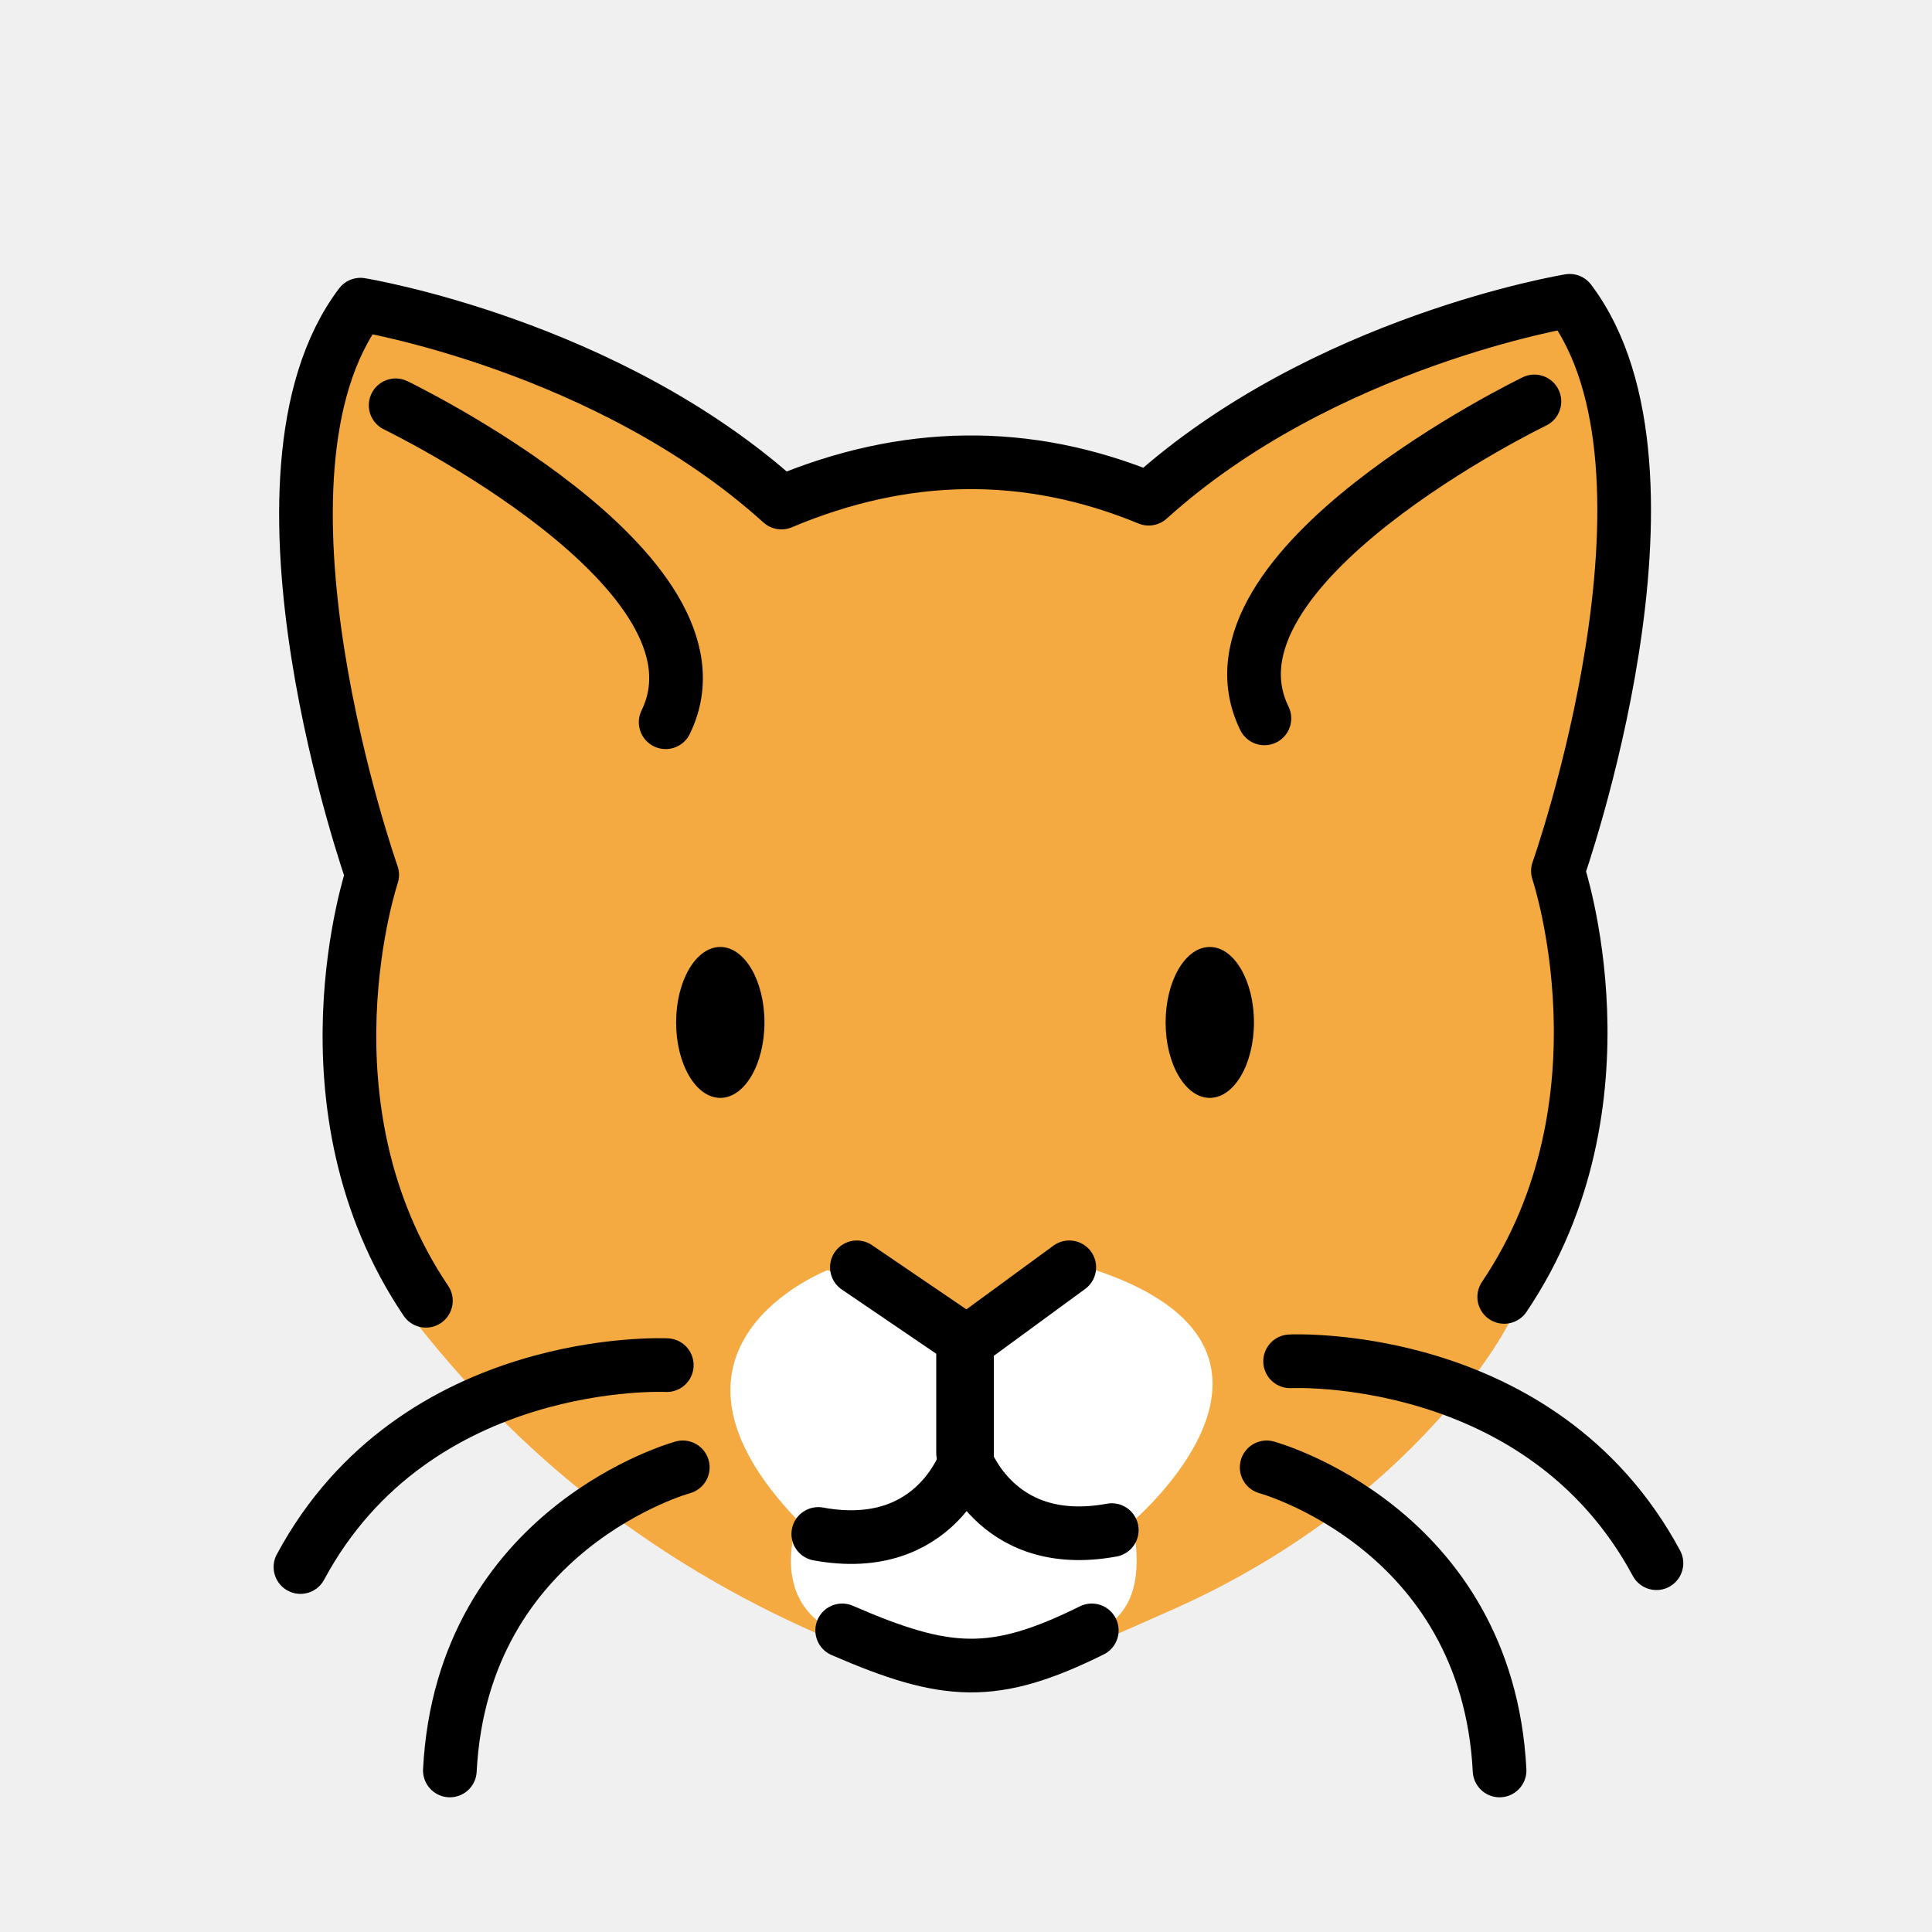
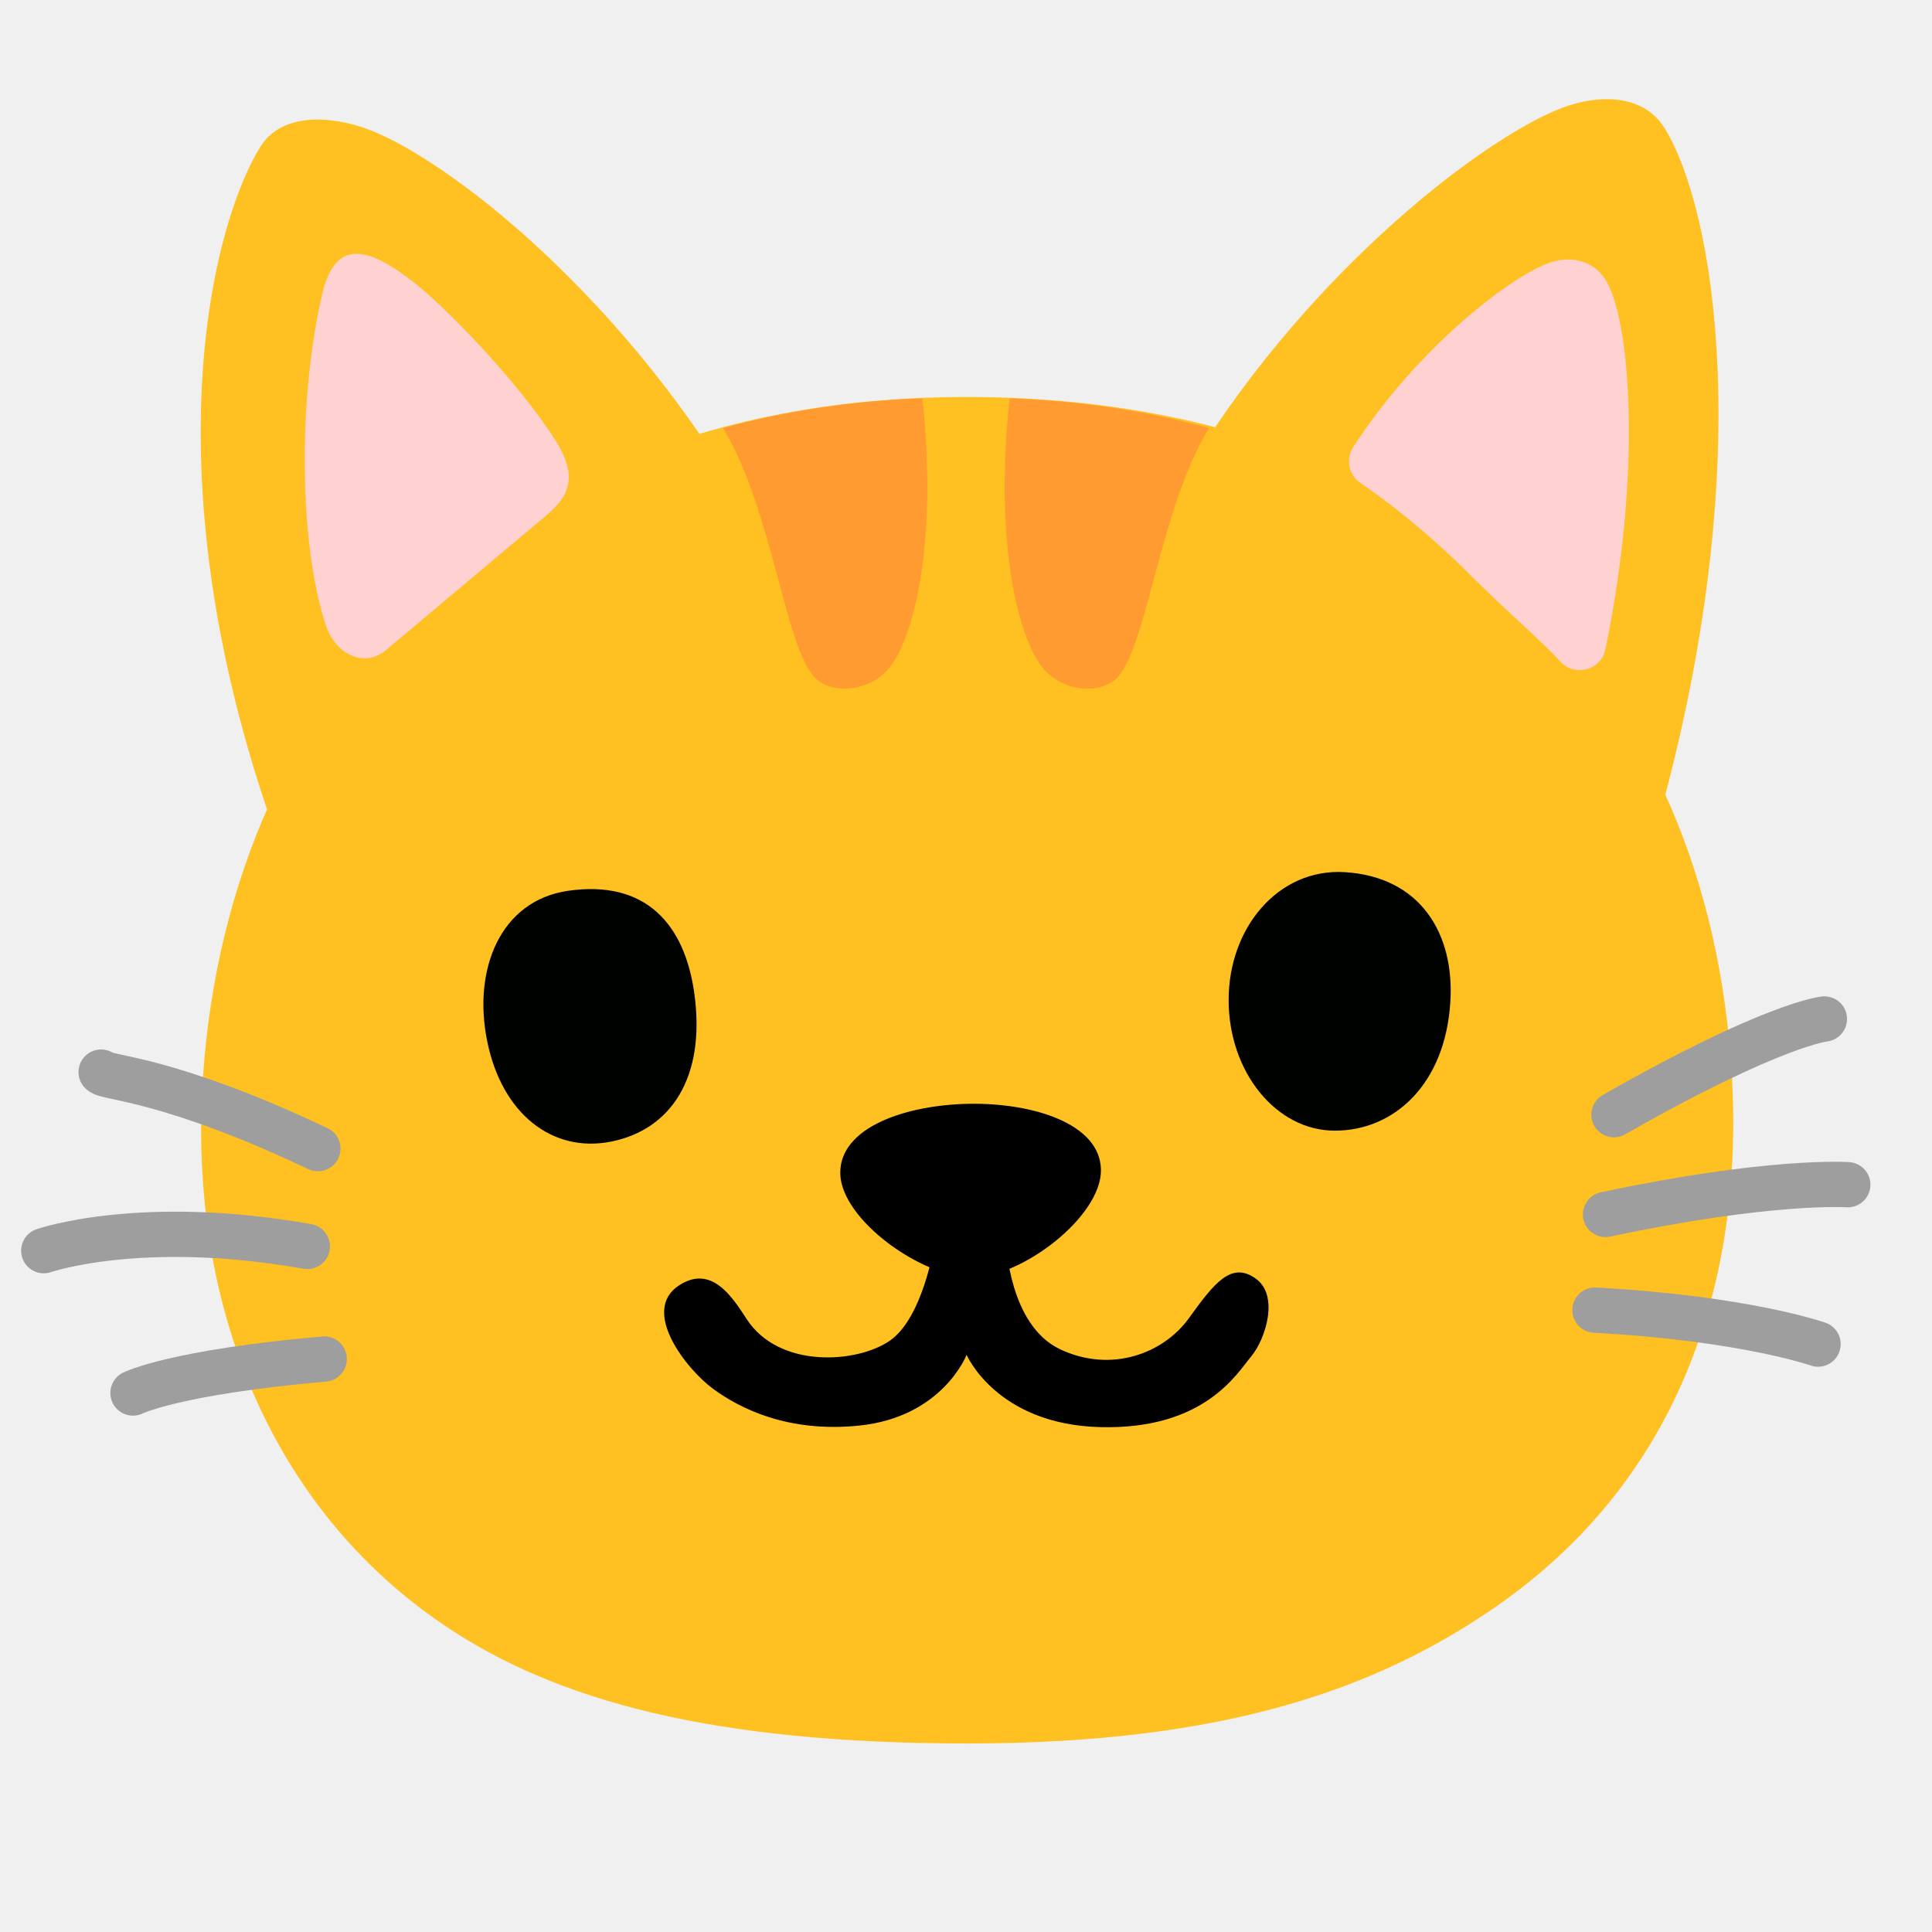
- <svg xmlns="http://www.w3.org/2000/svg" viewBox="0 0 72 72">
+ <svg xmlns="http://www.w3.org/2000/svg" version="1.1" id="Layer_2" x="0px" y="0px" viewBox="0 0 128 128" style="enable-background:new 0 0 128 128;" xml:space="preserve">
+   <path style="fill:#FFC022;" d="M114.67,70.19C112.71,44.22,94.44,26.3,64,26.3S15.25,45.33,13.45,71.31  c-1.05,15.14,4.58,28.63,15.91,36.32c7.46,5.07,17.88,7.88,34.77,7.88c17.18,0,27.03-3.71,34.49-8.73  C111.05,98.43,115.8,85.11,114.67,70.19z" />
  <g>
-     <path fill="#f4aa41" d="m58.267,11.347s-10.408,2.375-15.574,6.709c0,0-9-2.5-13.833.167,0,0-9.655-6.732-15.655-6.732,0,0-5.033,3.75.322,21.065,0,0-2.667,10.667,1.667,16.333.782,1.023,1.603,1.986,2.422,2.878,3.427,3.731,7.591,6.705,12.194,8.82l1.696.78c1.528.702,3.178,1.1,4.858,1.171h0c.93.039,1.857-.136,2.709-.512l4.543-2.004c3.808-1.68,7.273-4.087,10.049-7.189,1.159-1.295,2.213-2.71,2.864-4.11,4.474-10.619,1.531-16.262,1.531-16.262l1.236-7.129c.809-3.148.827-6.448.051-9.604l-1.077-4.38Z" />
-     <path fill="#fff" d="m30.838,47.336s-7.349,2.834-1.099,9.334c0,0-1.697,4.298,3.527,4.628.682.043,2.734.064,2.734.064l1.58.037c.483.011.966-.023,1.442-.103,1.871-.313,3.928-.782,3.181-4.588,0,0,7.551-6.372-1.365-9.372l-4.875,2-5.125-2Z" />
+     <g>
+       <g>
+         <path style="fill:#FFC022;" d="M53.72,42.6C46.3,23.4,30.1,10.34,23.87,8.39c-2.35-0.74-5.3-0.81-6.63,1.35     c-3.36,5.45-7.66,22.95,1.85,47.78L53.72,42.6z" />
+       </g>
+       <path style="fill:#FFD1D1;" d="M36.12,34.21c1.54-1.29,2.29-2.55,0.6-5.16c-2.62-4.05-7.33-8.78-9.16-10.23    c-3-2.38-5.32-3.18-6.21,0.65c-1.65,7.08-1.52,16.69,0.25,21.99c0.62,1.87,2.54,2.86,4.02,1.57L36.12,34.21z" />
+     </g>
+   </g>
+   <path style="fill:#FF9B31;" d="M54.12,45.02c1.13,0.96,3.42,0.82,4.75-0.72c1.61-1.87,3.29-8.17,2.24-17.91  c-4.67,0.17-9.09,0.84-13.21,1.97C51.23,33.82,52.03,43.24,54.12,45.02z" />
+   <path style="fill:#FF9B31;" d="M73.88,45.02c-1.13,0.96-3.42,0.82-4.75-0.72c-1.61-1.87-3.29-8.17-2.24-17.91  c4.67,0.17,9.09,0.84,13.21,1.97C76.77,33.82,75.97,43.24,73.88,45.02z" />
+   <g>
+     <path style="fill:#FFC022;" d="M79.9,29.22c8.08-12.41,19.38-20.75,24.07-22.24c2.32-0.74,5.02-0.62,6.34,1.55   c3.32,5.45,6.13,22.24-0.42,45.75L85.96,42.74L79.9,29.22z" />
  </g>
  <g>
-     <ellipse cx="45.085" cy="38.103" rx="1.646" ry="2.812" />
-     <ellipse cx="26.843" cy="38.103" rx="1.646" ry="2.812" />
-     <polyline fill="none" stroke="#000" stroke-linecap="round" stroke-linejoin="round" stroke-width="2" points="31.933 47.229 36.037 50.02 39.849 47.229" />
-     <path fill="none" stroke="#000" stroke-linecap="round" stroke-linejoin="round" stroke-width="2" d="m36.037,50.02v4.271s-1.104,3.688-5.542,2.875" />
-     <path fill="none" stroke="#000" stroke-linecap="round" stroke-linejoin="round" stroke-width="2" d="m15.872,48.476c-4.893-7.253-2.001-15.872-2.001-15.872,0,0-5.25-14.875-.438-21.25,0,0,9.188,1.5,15.688,7.375,4.595-1.938,9.158-2.013,13.688-.144,6.5-5.875,15.688-7.375,15.688-7.375,4.812,6.375-.438,21.25-.438,21.25,0,0,2.891,8.619-2.001,15.872" />
-     <path fill="none" stroke="#000" stroke-linecap="round" stroke-linejoin="round" stroke-width="2" d="m14.745,15.104s12.812,6.188,10.062,11.812" />
-     <path fill="none" stroke="#000" stroke-linecap="round" stroke-linejoin="round" stroke-width="2" d="m24.849,50.875s-9.361-.458-13.652,7.524" />
-     <path fill="none" stroke="#000" stroke-linecap="round" stroke-linejoin="round" stroke-width="2" d="m35.891,49.877v4.271s1.104,3.688,5.542,2.875" />
-     <path fill="none" stroke="#000" stroke-linecap="round" stroke-linejoin="round" stroke-width="2" d="m57.183,14.96s-12.812,6.188-10.062,11.812" />
-     <path fill="none" stroke="#000" stroke-linecap="round" stroke-linejoin="round" stroke-width="2" d="m47.205,54.684s8.212,2.245,8.68,11.296" />
-     <path fill="none" stroke="#000" stroke-linecap="round" stroke-linejoin="round" stroke-width="2" d="m48.079,50.732s9.361-.458,13.652,7.524" />
-     <path fill="none" stroke="#000" stroke-linecap="round" stroke-linejoin="round" stroke-width="2" d="m31.386,60.76c3.88,1.685,5.648,1.809,9.302,0" />
-     <path fill="none" stroke="#000" stroke-linecap="round" stroke-linejoin="round" stroke-width="2" d="m25.445,54.684s-8.212,2.245-8.68,11.296" />
+     <path style="fill:#FFD1D1;" d="M97.55,38.23c2.43,2.43,4.41,4.06,5.84,5.61c0.95,1.03,2.69,0.56,2.97-0.82   c2.45-11.8,1.67-21.86,0-24.5c-0.8-1.26-2.29-1.59-3.65-1.13c-2.44,0.81-8.66,5.45-13.05,12.22c-0.51,0.79-0.32,1.85,0.46,2.38   C91.7,33.06,94.46,35.13,97.55,38.23z" />
  </g>
+   <path d="M55.67,77.75c-0.05-3.08,4.37-4.55,8.54-4.62c4.18-0.07,8.68,1.29,8.73,4.37c0.05,3.08-5.22,7.13-8.54,7.13  C61.09,84.63,55.73,80.82,55.67,77.75z" />
+   <g>
+     <g>
+       <path style="fill:none;stroke:#9E9E9E;stroke-width:3;stroke-linecap:round;stroke-miterlimit:10;" d="M6.7,71.03    c0.34,0.41,4.41,0.35,14.36,5.07" />
+       <path style="fill:none;stroke:#9E9E9E;stroke-width:3;stroke-linecap:round;stroke-miterlimit:10;" d="M2.9,82.86    c0,0,6.42-2.24,17.46-0.28" />
+       <path style="fill:none;stroke:#9E9E9E;stroke-width:3;stroke-linecap:round;stroke-miterlimit:10;" d="M8.81,92.29    c0,0,2.74-1.38,12.67-2.25" />
+     </g>
+     <g>
+       <path style="fill:none;stroke:#9E9E9E;stroke-width:3;stroke-linecap:round;stroke-miterlimit:10;" d="M120.87,67.51    c0,0-3.41,0.33-13.94,6.34" />
+       <path style="fill:none;stroke:#9E9E9E;stroke-width:3;stroke-linecap:round;stroke-miterlimit:10;" d="M122.42,78.49    c0,0-5.09-0.36-16.05,1.97" />
+       <path style="fill:none;stroke:#9E9E9E;stroke-width:3;stroke-linecap:round;stroke-miterlimit:10;" d="M120.45,89.05    c0,0-4.83-1.71-14.78-2.25" />
+     </g>
+   </g>
+   <path style="fill:#000200;" d="M96.09,66.37c-0.34,5.51-3.76,8.54-7.65,8.54s-7.04-3.88-7.04-8.66c0-4.78,3.28-8.71,7.65-8.47  C94.12,58.07,96.37,61.87,96.09,66.37z" />
+   <path style="fill:#000200;" d="M46,65.81c0.78,5.61-1.58,9.03-5.49,9.82c-3.91,0.79-7.26-1.84-8.23-6.64  c-0.98-4.81,0.9-9.32,5.34-9.97C42.77,58.27,45.36,61.22,46,65.81z" />
+   <path d="M44.99,85.16c-2.57,1.67,0.47,5.54,2.25,6.85c1.78,1.31,4.98,2.92,9.67,2.44c5.54-0.56,7.13-4.69,7.13-4.69  s1.97,4.6,8.82,4.79c6.95,0.19,9.1-3.57,10.04-4.69c0.94-1.13,1.88-4.04,0.28-5.16c-1.6-1.13-2.72,0.28-4.41,2.63  c-1.69,2.35-5.16,3.66-8.54,2.06s-3.57-7.04-3.57-7.04l-4.79,0.28c0,0-0.75,4.69-2.91,6.19c-2.16,1.5-7.32,1.88-9.48-1.41  C48.53,85.95,47.15,83.75,44.99,85.16z" />
</svg>
